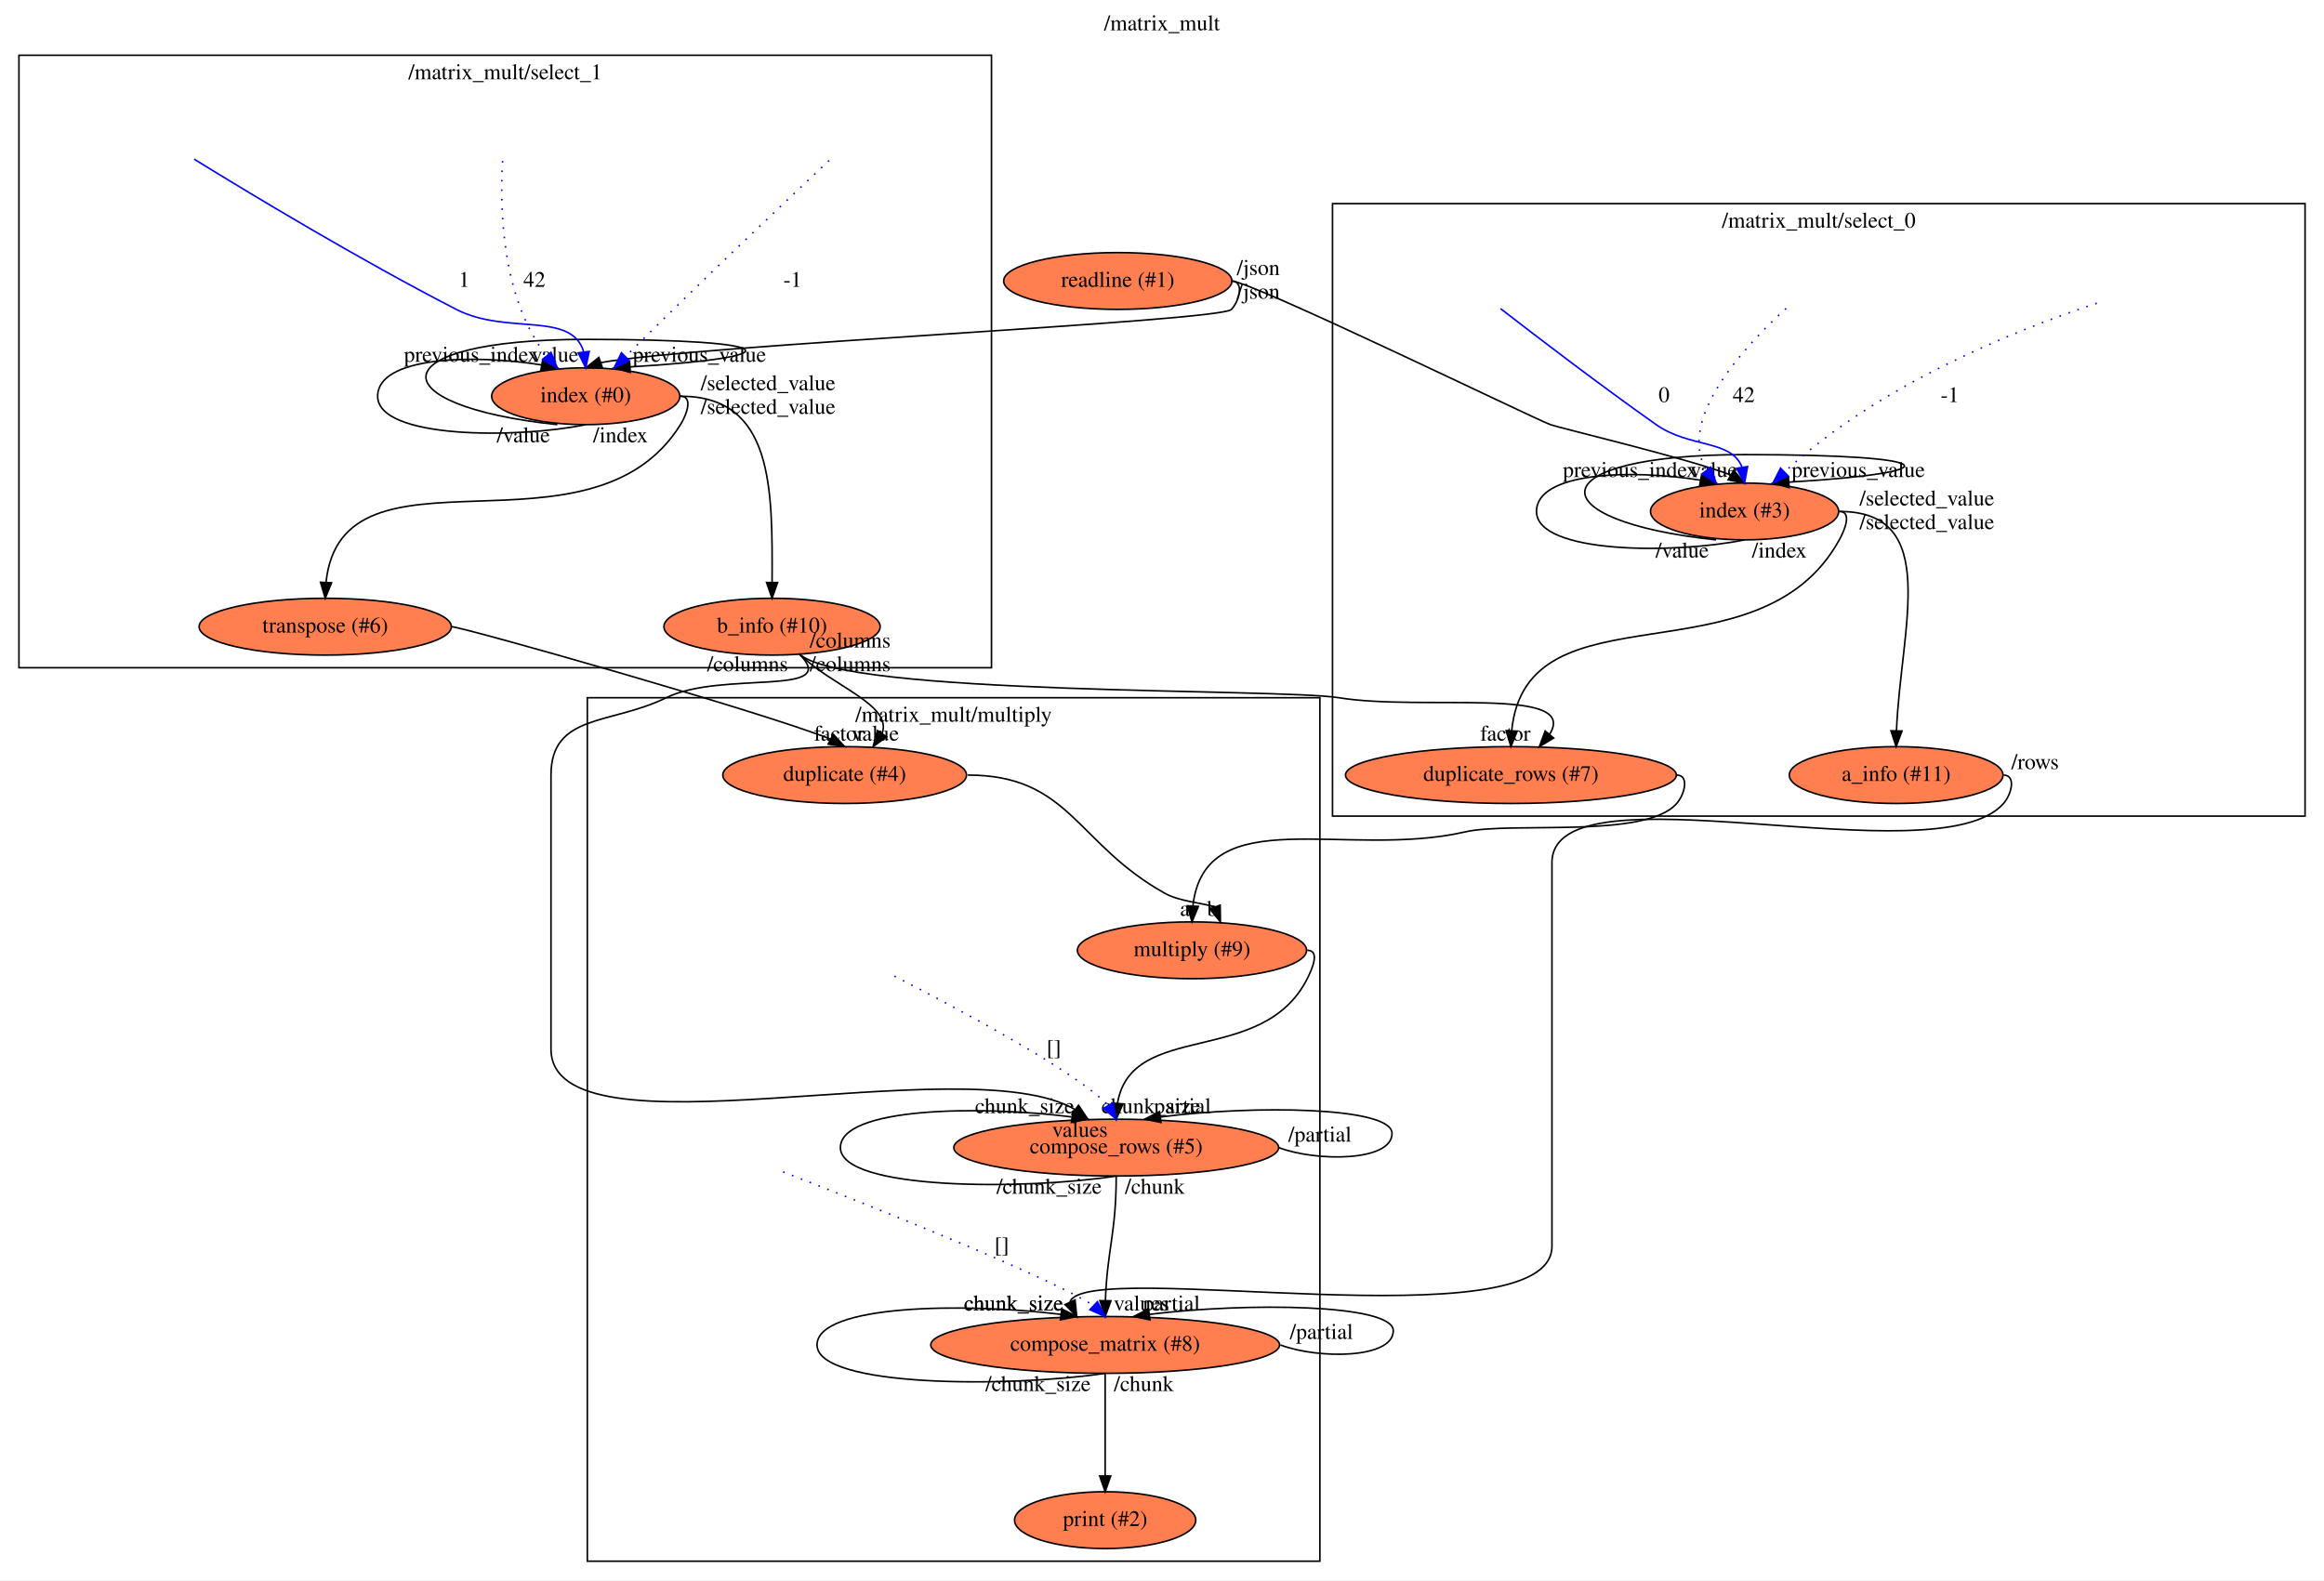
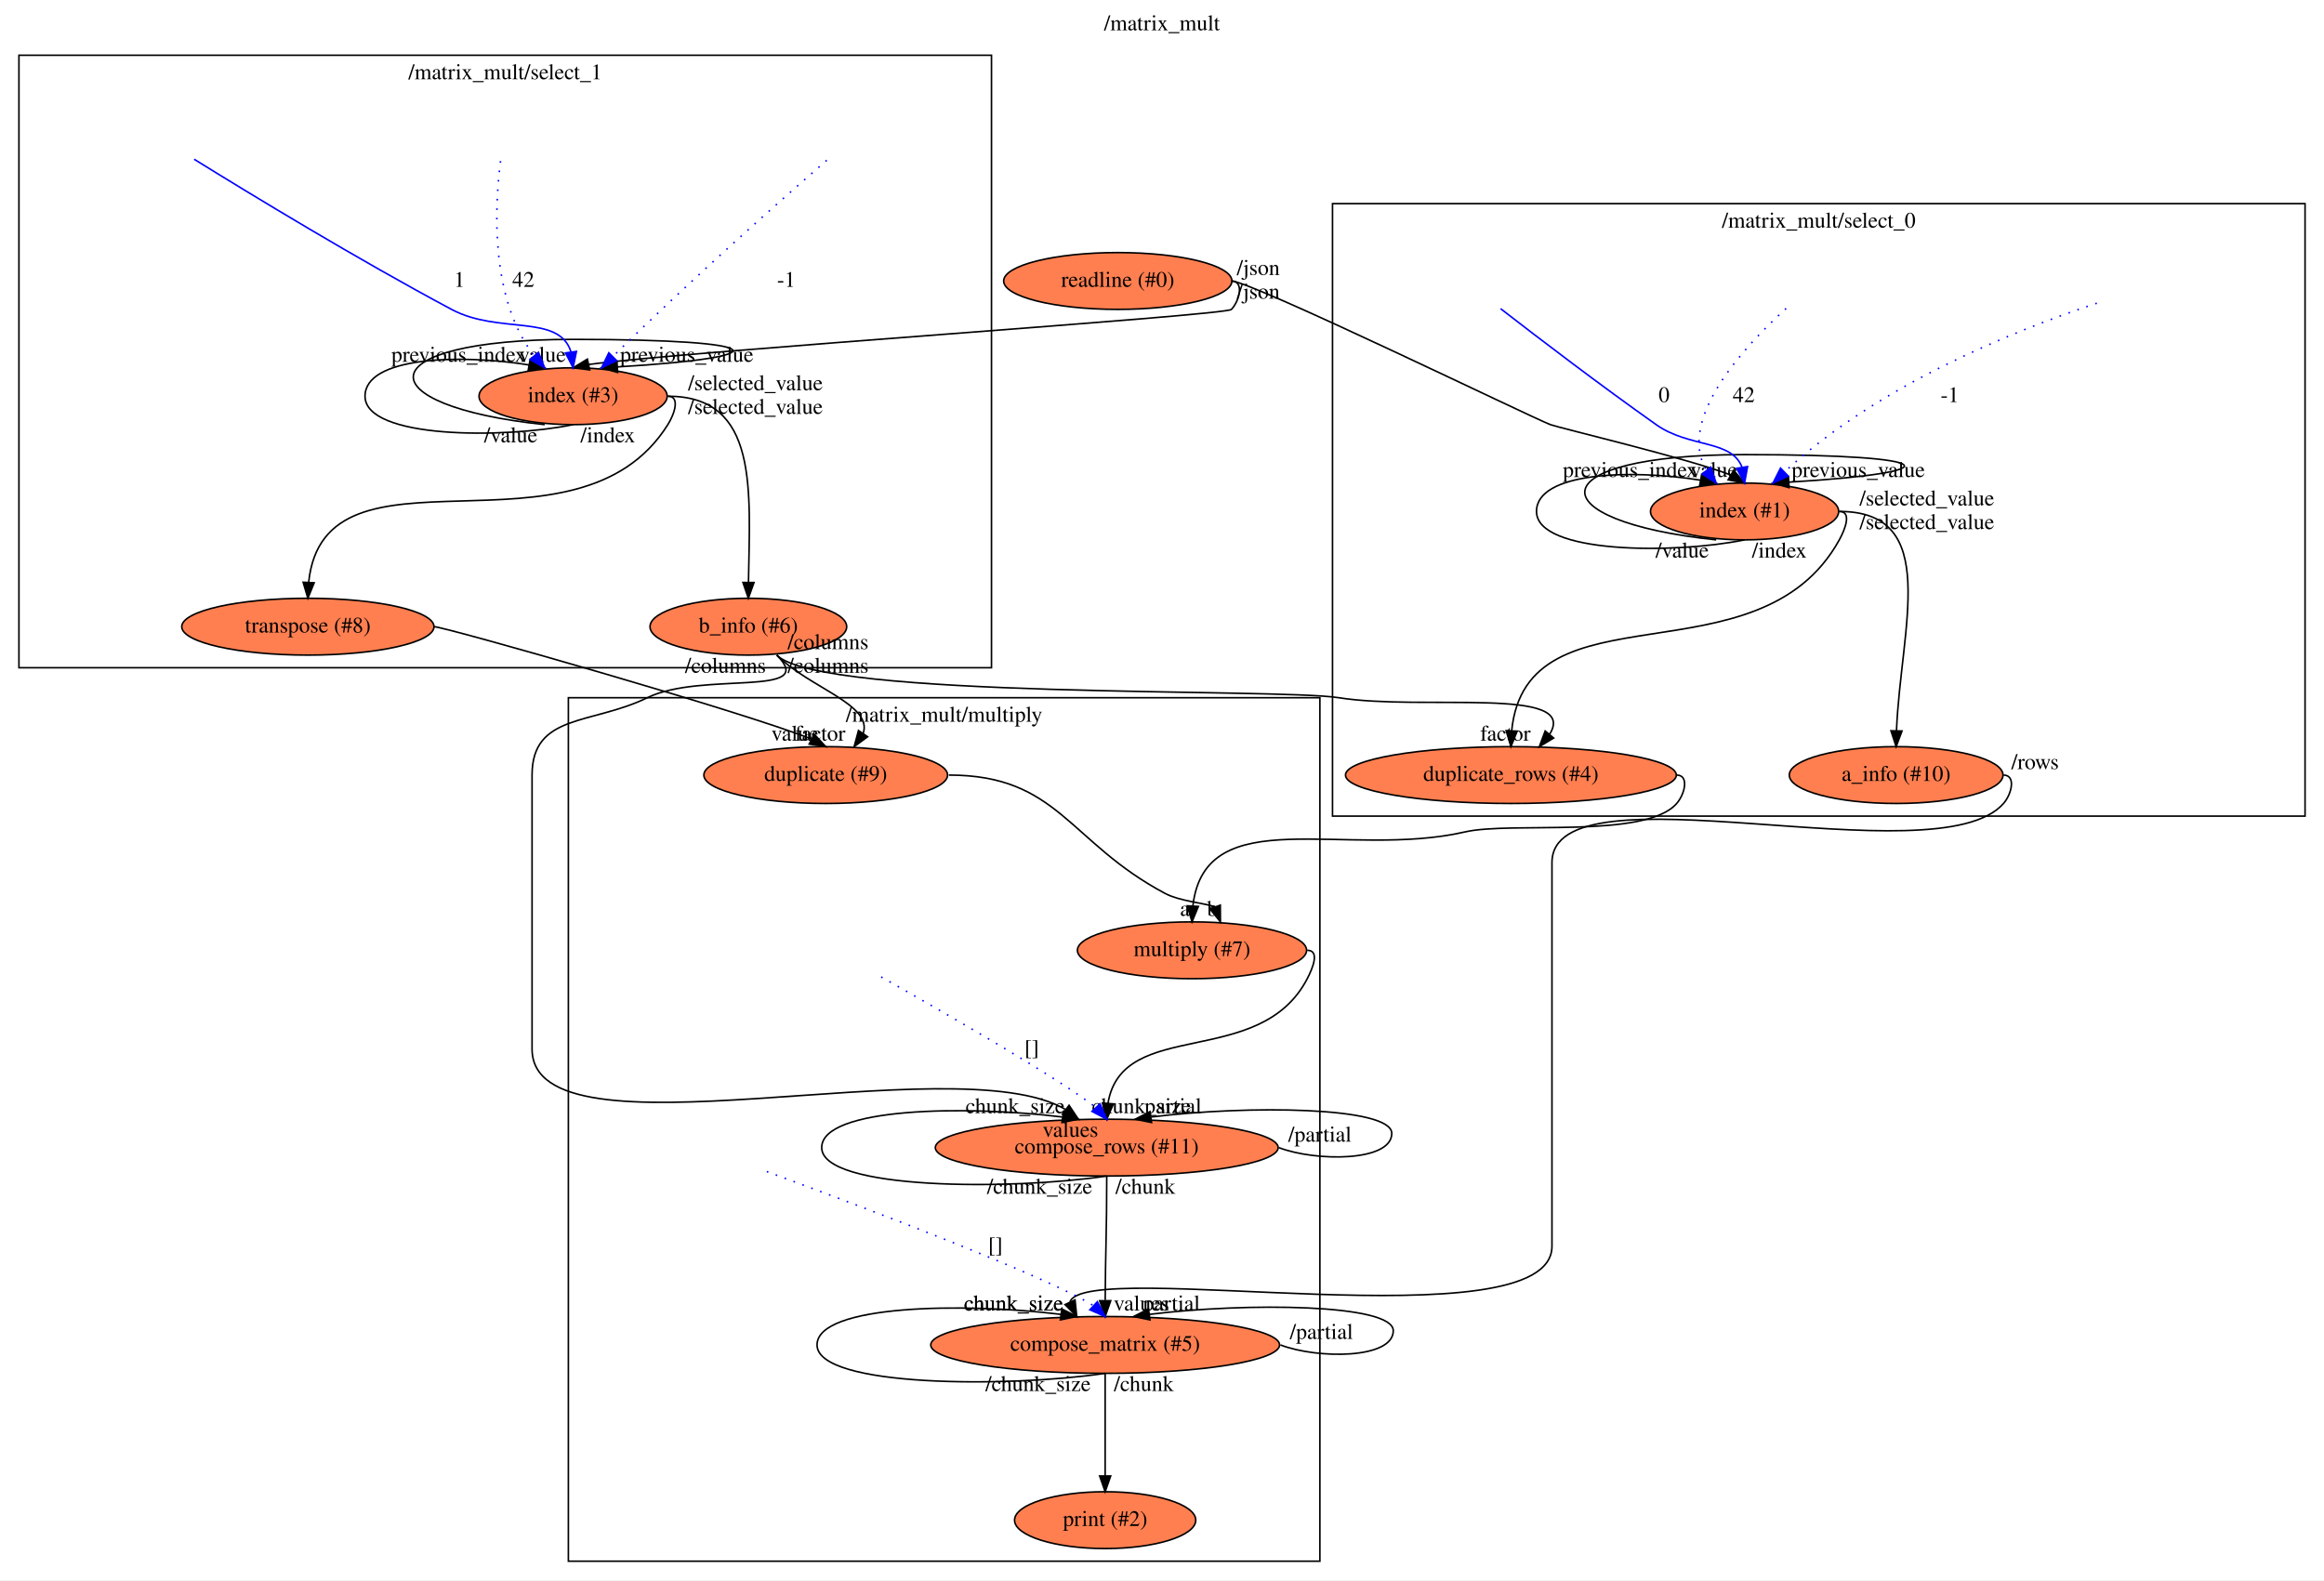
<svg xmlns="http://www.w3.org/2000/svg" xmlns:xlink="http://www.w3.org/1999/xlink" width="1472pt" height="1001pt" viewBox="0.00 0.00 1472.00 1001.00">
  <g id="graph0" class="graph" transform="scale(1 1) rotate(0) translate(4 997)">
    <polygon fill="#ffffff" stroke="transparent" points="-4,4 -4,-997 1468,-997 1468,4 -4,4" />
    <text text-anchor="middle" x="732" y="-977.8" font-family="Times,serif" font-size="14.00" fill="#000000">/matrix_mult</text>
    <g id="clust1" class="cluster">
      <polygon fill="none" stroke="#000000" points="840,-480 840,-868 1456,-868 1456,-480 840,-480" />
      <text text-anchor="middle" x="1148" y="-852.8" font-family="Times,serif" font-size="14.00" fill="#000000">/matrix_mult/select_0</text>
    </g>
    <g id="clust2" class="cluster">
      <polygon fill="none" stroke="#000000" points="8,-574 8,-962 624,-962 624,-574 8,-574" />
      <text text-anchor="middle" x="316" y="-946.8" font-family="Times,serif" font-size="14.00" fill="#000000">/matrix_mult/select_1</text>
    </g>
    <g id="clust3" class="cluster">
-       <polygon fill="none" stroke="#000000" points="368,-8 368,-555 832,-555 832,-8 368,-8" />
-       <text text-anchor="middle" x="600" y="-539.8" font-family="Times,serif" font-size="14.00" fill="#000000">/matrix_mult/multiply</text>
+       <polygon fill="none" stroke="#000000" points="356,-8 356,-555 832,-555 832,-8 356,-8" />
+       <text text-anchor="middle" x="594" y="-539.8" font-family="Times,serif" font-size="14.00" fill="#000000">/matrix_mult/multiply</text>
    </g>
    <g id="node1" class="node">
      <g id="a_node1">
-         <a xlink:href="file:///home/travis/build/andrewdavidmackenzie/flow/flowr/src/lib/flowruntime/stdio/readline.html" xlink:title="readline (#1)">
+         <a xlink:href="file:///home/travis/build/andrewdavidmackenzie/flow/flowr/src/lib/flowruntime/stdio/readline.html" xlink:title="readline (#0)">
          <ellipse fill="#ff7f50" stroke="#000000" cx="704" cy="-819" rx="72.287" ry="18" />
-           <text text-anchor="middle" x="704" y="-815.3" font-family="Times,serif" font-size="14.00" fill="#000000">readline (#1)</text>
+           <text text-anchor="middle" x="704" y="-815.3" font-family="Times,serif" font-size="14.00" fill="#000000">readline (#0)</text>
        </a>
      </g>
    </g>
    <g id="node2" class="node">
      <g id="a_node2">
-         <a xlink:href="file:///home/travis/build/andrewdavidmackenzie/flow/flowstdlib/control/index/index.html" xlink:title="index (#3)">
+         <a xlink:href="file:///home/travis/build/andrewdavidmackenzie/flow/flowstdlib/control/index/index.html" xlink:title="index (#1)">
          <ellipse fill="#ff7f50" stroke="#000000" cx="1101" cy="-673" rx="59.59" ry="18" />
-           <text text-anchor="middle" x="1101" y="-669.3" font-family="Times,serif" font-size="14.00" fill="#000000">index (#3)</text>
+           <text text-anchor="middle" x="1101" y="-669.3" font-family="Times,serif" font-size="14.00" fill="#000000">index (#1)</text>
        </a>
      </g>
    </g>
    <g id="edge1" class="edge">
      <path fill="none" stroke="#000000" d="M776,-819C788.308,-819 966.471,-732.31 978,-728 983.561,-725.921 1065.018,-706.627 1092.226,-696.094" />
      <polygon fill="#000000" stroke="#000000" points="1094.109,-699.048 1101,-691 1090.594,-692.994 1094.109,-699.048" />
      <text text-anchor="middle" x="1081.5" y="-694.8" font-family="Times,serif" font-size="14.00" fill="#000000">value</text>
      <text text-anchor="middle" x="793" y="-822.8" font-family="Times,serif" font-size="14.00" fill="#000000">/json</text>
    </g>
    <g id="node3" class="node">
      <g id="a_node3">
-         <a xlink:href="file:///home/travis/build/andrewdavidmackenzie/flow/flowstdlib/control/index/index.html" xlink:title="index (#0)">
-           <ellipse fill="#ff7f50" stroke="#000000" cx="367" cy="-746" rx="59.59" ry="18" />
-           <text text-anchor="middle" x="367" y="-742.3" font-family="Times,serif" font-size="14.00" fill="#000000">index (#0)</text>
+         <a xlink:href="file:///home/travis/build/andrewdavidmackenzie/flow/flowstdlib/control/index/index.html" xlink:title="index (#3)">
+           <ellipse fill="#ff7f50" stroke="#000000" cx="359" cy="-746" rx="59.59" ry="18" />
+           <text text-anchor="middle" x="359" y="-742.3" font-family="Times,serif" font-size="14.00" fill="#000000">index (#3)</text>
        </a>
      </g>
    </g>
    <g id="edge2" class="edge">
-       <path fill="none" stroke="#000000" d="M776,-819C784,-819 781.396,-806.906 776,-801 769.012,-793.351 437.36,-778.486 376.53,-767.276" />
-       <polygon fill="#000000" stroke="#000000" points="377.595,-763.941 367,-764 375.319,-770.561 377.595,-763.941" />
-       <text text-anchor="middle" x="347.5" y="-767.8" font-family="Times,serif" font-size="14.00" fill="#000000">value</text>
+       <path fill="none" stroke="#000000" d="M776,-819C784,-819 781.401,-806.902 776,-801 772.435,-797.105 431.39,-774.562 368.807,-766.1" />
+       <polygon fill="#000000" stroke="#000000" points="369.511,-762.672 359,-764 368.045,-769.517 369.511,-762.672" />
+       <text text-anchor="middle" x="339.5" y="-767.8" font-family="Times,serif" font-size="14.00" fill="#000000">value</text>
      <text text-anchor="middle" x="793" y="-807.8" font-family="Times,serif" font-size="14.00" fill="#000000">/json</text>
    </g>
    <g id="edge6" class="edge">
      <path fill="none" stroke="#000000" d="M1083,-655C969.205,-667 969.205,-709 1101,-709 1228.805,-709 1232.674,-697.716 1129.022,-691.561" />
      <polygon fill="#000000" stroke="#000000" points="1129.18,-688.064 1119,-691 1128.789,-695.053 1129.18,-688.064" />
      <text text-anchor="middle" x="1173" y="-694.8" font-family="Times,serif" font-size="14.00" fill="#000000">previous_value</text>
      <text text-anchor="middle" x="1061.5" y="-643.8" font-family="Times,serif" font-size="14.00" fill="#000000">/value</text>
    </g>
    <g id="edge7" class="edge">
      <path fill="none" stroke="#000000" d="M1101,-655C1057.068,-646 969.205,-646 969.205,-673 969.205,-698.049 1029.336,-699.859 1073.106,-692.803" />
      <polygon fill="#000000" stroke="#000000" points="1073.79,-696.236 1083,-691 1072.534,-689.35 1073.79,-696.236" />
      <text text-anchor="middle" x="1028.5" y="-694.8" font-family="Times,serif" font-size="14.00" fill="#000000">previous_index</text>
      <text text-anchor="middle" x="1123" y="-643.8" font-family="Times,serif" font-size="14.00" fill="#000000">/index</text>
    </g>
    <g id="node7" class="node">
      <g id="a_node7">
-         <a xlink:href="file:///home/travis/build/andrewdavidmackenzie/flow/flowstdlib/data/info/info.html" xlink:title="a_info (#11)">
+         <a xlink:href="file:///home/travis/build/andrewdavidmackenzie/flow/flowstdlib/data/info/info.html" xlink:title="a_info (#10)">
          <ellipse fill="#ff7f50" stroke="#000000" cx="1197" cy="-506" rx="67.688" ry="18" />
-           <text text-anchor="middle" x="1197" y="-502.3" font-family="Times,serif" font-size="14.00" fill="#000000">a_info (#11)</text>
+           <text text-anchor="middle" x="1197" y="-502.3" font-family="Times,serif" font-size="14.00" fill="#000000">a_info (#10)</text>
        </a>
      </g>
    </g>
    <g id="edge8" class="edge">
      <path fill="none" stroke="#000000" d="M1161,-673C1225.801,-673 1199.898,-599.833 1197.214,-534.06" />
      <polygon fill="#000000" stroke="#000000" points="1200.712,-533.923 1197,-524 1193.714,-534.072 1200.712,-533.923" />
      <text text-anchor="middle" x="1216.5" y="-676.8" font-family="Times,serif" font-size="14.00" fill="#000000">/selected_value</text>
    </g>
    <g id="node8" class="node">
      <g id="a_node8">
-         <a xlink:href="file:///home/travis/build/andrewdavidmackenzie/flow/flowstdlib/data/duplicate_rows/duplicate_rows.html" xlink:title="duplicate_rows (#7)">
+         <a xlink:href="file:///home/travis/build/andrewdavidmackenzie/flow/flowstdlib/data/duplicate_rows/duplicate_rows.html" xlink:title="duplicate_rows (#4)">
          <ellipse fill="#ff7f50" stroke="#000000" cx="953" cy="-506" rx="104.782" ry="18" />
-           <text text-anchor="middle" x="953" y="-502.3" font-family="Times,serif" font-size="14.00" fill="#000000">duplicate_rows (#7)</text>
+           <text text-anchor="middle" x="953" y="-502.3" font-family="Times,serif" font-size="14.00" fill="#000000">duplicate_rows (#4)</text>
        </a>
      </g>
    </g>
    <g id="edge9" class="edge">
      <path fill="none" stroke="#000000" d="M1161,-673C1169,-673 1164.866,-662.004 1161,-655 1109.905,-562.436 962.897,-628.664 953.475,-534.004" />
      <polygon fill="#000000" stroke="#000000" points="956.97,-533.823 953,-524 949.978,-534.155 956.97,-533.823" />
      <text text-anchor="middle" x="1216.5" y="-661.8" font-family="Times,serif" font-size="14.00" fill="#000000">/selected_value</text>
    </g>
    <g id="edge13" class="edge">
-       <path fill="none" stroke="#000000" d="M349,-728C235.205,-740 235.205,-782 367,-782 494.805,-782 498.674,-770.716 395.022,-764.561" />
-       <polygon fill="#000000" stroke="#000000" points="395.18,-761.064 385,-764 394.789,-768.053 395.18,-761.064" />
-       <text text-anchor="middle" x="439" y="-767.8" font-family="Times,serif" font-size="14.00" fill="#000000">previous_value</text>
-       <text text-anchor="middle" x="327.5" y="-716.8" font-family="Times,serif" font-size="14.00" fill="#000000">/value</text>
+       <path fill="none" stroke="#000000" d="M341,-728C227.205,-740 227.205,-782 359,-782 486.805,-782 490.674,-770.716 387.022,-764.561" />
+       <polygon fill="#000000" stroke="#000000" points="387.18,-761.064 377,-764 386.789,-768.053 387.18,-761.064" />
+       <text text-anchor="middle" x="431" y="-767.8" font-family="Times,serif" font-size="14.00" fill="#000000">previous_value</text>
+       <text text-anchor="middle" x="319.5" y="-716.8" font-family="Times,serif" font-size="14.00" fill="#000000">/value</text>
    </g>
    <g id="edge14" class="edge">
-       <path fill="none" stroke="#000000" d="M367,-728C323.068,-719 235.205,-719 235.205,-746 235.205,-771.049 295.336,-772.859 339.106,-765.803" />
-       <polygon fill="#000000" stroke="#000000" points="339.79,-769.236 349,-764 338.534,-762.35 339.79,-769.236" />
-       <text text-anchor="middle" x="294.5" y="-767.8" font-family="Times,serif" font-size="14.00" fill="#000000">previous_index</text>
-       <text text-anchor="middle" x="389" y="-716.8" font-family="Times,serif" font-size="14.00" fill="#000000">/index</text>
+       <path fill="none" stroke="#000000" d="M359,-728C315.068,-719 227.205,-719 227.205,-746 227.205,-771.049 287.336,-772.859 331.106,-765.803" />
+       <polygon fill="#000000" stroke="#000000" points="331.79,-769.236 341,-764 330.534,-762.35 331.79,-769.236" />
+       <text text-anchor="middle" x="286.5" y="-767.8" font-family="Times,serif" font-size="14.00" fill="#000000">previous_index</text>
+       <text text-anchor="middle" x="381" y="-716.8" font-family="Times,serif" font-size="14.00" fill="#000000">/index</text>
    </g>
    <g id="node12" class="node">
      <g id="a_node12">
-         <a xlink:href="file:///home/travis/build/andrewdavidmackenzie/flow/flowstdlib/data/info/info.html" xlink:title="b_info (#10)">
-           <ellipse fill="#ff7f50" stroke="#000000" cx="485" cy="-600" rx="68.489" ry="18" />
-           <text text-anchor="middle" x="485" y="-596.3" font-family="Times,serif" font-size="14.00" fill="#000000">b_info (#10)</text>
+         <a xlink:href="file:///home/travis/build/andrewdavidmackenzie/flow/flowstdlib/data/info/info.html" xlink:title="b_info (#6)">
+           <ellipse fill="#ff7f50" stroke="#000000" cx="470" cy="-600" rx="62.289" ry="18" />
+           <text text-anchor="middle" x="470" y="-596.3" font-family="Times,serif" font-size="14.00" fill="#000000">b_info (#6)</text>
        </a>
      </g>
    </g>
    <g id="edge15" class="edge">
-       <path fill="none" stroke="#000000" d="M427,-746C486.041,-746 485.287,-687.429 485.028,-628.263" />
-       <polygon fill="#000000" stroke="#000000" points="488.528,-627.99 485,-618 481.528,-628.01 488.528,-627.99" />
-       <text text-anchor="middle" x="482.5" y="-749.8" font-family="Times,serif" font-size="14.00" fill="#000000">/selected_value</text>
+       <path fill="none" stroke="#000000" d="M419,-746C476.889,-746 470.906,-686.341 470.079,-628.085" />
+       <polygon fill="#000000" stroke="#000000" points="473.578,-627.972 470,-618 466.578,-628.027 473.578,-627.972" />
+       <text text-anchor="middle" x="474.5" y="-749.8" font-family="Times,serif" font-size="14.00" fill="#000000">/selected_value</text>
    </g>
    <g id="node13" class="node">
      <g id="a_node13">
-         <a xlink:href="file:///home/travis/build/andrewdavidmackenzie/flow/flowstdlib/data/transpose/transpose.html" xlink:title="transpose (#6)">
-           <ellipse fill="#ff7f50" stroke="#000000" cx="202" cy="-600" rx="79.886" ry="18" />
-           <text text-anchor="middle" x="202" y="-596.3" font-family="Times,serif" font-size="14.00" fill="#000000">transpose (#6)</text>
+         <a xlink:href="file:///home/travis/build/andrewdavidmackenzie/flow/flowstdlib/data/transpose/transpose.html" xlink:title="transpose (#8)">
+           <ellipse fill="#ff7f50" stroke="#000000" cx="191" cy="-600" rx="79.886" ry="18" />
+           <text text-anchor="middle" x="191" y="-596.3" font-family="Times,serif" font-size="14.00" fill="#000000">transpose (#8)</text>
        </a>
      </g>
    </g>
    <g id="edge16" class="edge">
-       <path fill="none" stroke="#000000" d="M427,-746C435,-746 431.236,-734.786 427,-728 369.958,-636.618 212.592,-723.338 202.508,-628.13" />
-       <polygon fill="#000000" stroke="#000000" points="205.997,-627.812 202,-618 199.006,-628.163 205.997,-627.812" />
-       <text text-anchor="middle" x="482.5" y="-734.8" font-family="Times,serif" font-size="14.00" fill="#000000">/selected_value</text>
+       <path fill="none" stroke="#000000" d="M419,-746C427,-746 423.254,-734.775 419,-728 361.103,-635.784 201.727,-724.408 191.515,-628.236" />
+       <polygon fill="#000000" stroke="#000000" points="194.998,-627.812 191,-618 188.007,-628.163 194.998,-627.812" />
+       <text text-anchor="middle" x="474.5" y="-734.8" font-family="Times,serif" font-size="14.00" fill="#000000">/selected_value</text>
    </g>
    <g id="edge3" class="edge">
      <path fill="none" stroke="#0000ff" stroke-dasharray="1,5" d="M1127.291,-801.579C1100.124,-776.893 1057.997,-731.154 1076.847,-698.891" />
      <polygon fill="#0000ff" stroke="#0000ff" points="1079.611,-701.038 1083,-691 1074.091,-696.734 1079.611,-701.038" />
      <text text-anchor="middle" x="1100.5" y="-742.3" font-family="Times,serif" font-size="14.00" fill="#000000">42</text>
    </g>
    <g id="edge4" class="edge">
      <path fill="none" stroke="#0000ff" stroke-dasharray="1,5" d="M1324.09,-804.917C1270.973,-787.3 1185.059,-752.646 1126.376,-698.107" />
      <polygon fill="#0000ff" stroke="#0000ff" points="1128.63,-695.419 1119,-691 1123.772,-700.459 1128.63,-695.419" />
      <text text-anchor="middle" x="1231" y="-742.3" font-family="Times,serif" font-size="14.00" fill="#000000">-1</text>
    </g>
    <g id="edge5" class="edge">
      <path fill="none" stroke="#0000ff" d="M946.443,-801.475C970.508,-782.836 1009.99,-752.696 1045,-728 1066.139,-713.088 1092.728,-718.648 1099.418,-700.934" />
      <polygon fill="#0000ff" stroke="#0000ff" points="1102.883,-701.426 1101,-691 1095.97,-700.325 1102.883,-701.426" />
      <text text-anchor="middle" x="1050" y="-742.3" font-family="Times,serif" font-size="14.00" fill="#000000">0</text>
    </g>
    <g id="node16" class="node">
      <g id="a_node16">
-         <a xlink:href="file:///home/travis/build/andrewdavidmackenzie/flow/flowstdlib/data/accumulate/accumulate.html" xlink:title="compose_matrix (#8)">
+         <a xlink:href="file:///home/travis/build/andrewdavidmackenzie/flow/flowstdlib/data/accumulate/accumulate.html" xlink:title="compose_matrix (#5)">
          <ellipse fill="#ff7f50" stroke="#000000" cx="696" cy="-145" rx="110.48" ry="18" />
-           <text text-anchor="middle" x="696" y="-141.3" font-family="Times,serif" font-size="14.00" fill="#000000">compose_matrix (#8)</text>
+           <text text-anchor="middle" x="696" y="-141.3" font-family="Times,serif" font-size="14.00" fill="#000000">compose_matrix (#5)</text>
        </a>
      </g>
    </g>
    <g id="edge20" class="edge">
      <path fill="none" stroke="#000000" d="M1265,-506C1273,-506 1270.276,-494.013 1265,-488 1222.724,-439.818 979,-514.6 979,-450.5 979,-450.5 979,-450.5 979,-207.5 979,-145.167 682.561,-200.575 673.701,-172.154" />
      <polygon fill="#000000" stroke="#000000" points="676.917,-173.539 678,-163 670.581,-170.564 676.917,-173.539" />
      <text text-anchor="middle" x="638" y="-166.8" font-family="Times,serif" font-size="14.00" fill="#000000">chunk_size</text>
      <text text-anchor="middle" x="1285" y="-509.8" font-family="Times,serif" font-size="14.00" fill="#000000">/rows</text>
    </g>
    <g id="node17" class="node">
      <g id="a_node17">
-         <a xlink:href="file:///home/travis/build/andrewdavidmackenzie/flow/flowstdlib/data/multiply_row/multiply_row.html" xlink:title="multiply (#9)">
+         <a xlink:href="file:///home/travis/build/andrewdavidmackenzie/flow/flowstdlib/data/multiply_row/multiply_row.html" xlink:title="multiply (#7)">
          <ellipse fill="#ff7f50" stroke="#000000" cx="751" cy="-395" rx="72.588" ry="18" />
-           <text text-anchor="middle" x="751" y="-391.3" font-family="Times,serif" font-size="14.00" fill="#000000">multiply (#9)</text>
+           <text text-anchor="middle" x="751" y="-391.3" font-family="Times,serif" font-size="14.00" fill="#000000">multiply (#7)</text>
        </a>
      </g>
    </g>
    <g id="edge21" class="edge">
      <path fill="none" stroke="#000000" d="M1058,-506C1066,-506 1063.267,-494.022 1058,-488 1038.219,-465.385 953.282,-476.73 924,-470 848.646,-452.682 759.424,-490.295 751.56,-423.182" />
      <polygon fill="#000000" stroke="#000000" points="755.044,-422.793 751,-413 748.054,-423.177 755.044,-422.793" />
      <text text-anchor="middle" x="746.5" y="-416.8" font-family="Times,serif" font-size="14.00" fill="#000000">a</text>
    </g>
    <g id="edge10" class="edge">
-       <path fill="none" stroke="#0000ff" stroke-dasharray="1,5" d="M314.322,-895C312.608,-865.945 313.45,-808.293 342.029,-771.876" />
-       <polygon fill="#0000ff" stroke="#0000ff" points="344.993,-773.808 349,-764 339.751,-769.169 344.993,-773.808" />
-       <text text-anchor="middle" x="334.5" y="-815.3" font-family="Times,serif" font-size="14.00" fill="#000000">42</text>
+       <path fill="none" stroke="#0000ff" stroke-dasharray="1,5" d="M313.038,-894.928C309.307,-865.768 306.384,-807.962 334.158,-771.809" />
+       <polygon fill="#0000ff" stroke="#0000ff" points="337.043,-773.828 341,-764 331.778,-769.215 337.043,-773.828" />
+       <text text-anchor="middle" x="327.5" y="-815.3" font-family="Times,serif" font-size="14.00" fill="#000000">42</text>
    </g>
    <g id="edge11" class="edge">
-       <path fill="none" stroke="#0000ff" stroke-dasharray="1,5" d="M521.16,-895.345C493.188,-869.037 438.94,-817.644 392.143,-771.122" />
-       <polygon fill="#0000ff" stroke="#0000ff" points="394.553,-768.582 385,-764 389.611,-773.539 394.553,-768.582" />
-       <text text-anchor="middle" x="498" y="-815.3" font-family="Times,serif" font-size="14.00" fill="#000000">-1</text>
+       <path fill="none" stroke="#0000ff" stroke-dasharray="1,5" d="M519.642,-895.441C489.782,-869.468 432.437,-818.749 384.331,-771.281" />
+       <polygon fill="#0000ff" stroke="#0000ff" points="386.562,-768.564 377,-764 381.629,-773.53 386.562,-768.564" />
+       <text text-anchor="middle" x="494" y="-815.3" font-family="Times,serif" font-size="14.00" fill="#000000">-1</text>
    </g>
    <g id="edge12" class="edge">
-       <path fill="none" stroke="#0000ff" d="M118.998,-896.156C155.878,-873.421 224.361,-832.173 285,-801 317.087,-784.505 358.033,-800.207 365.725,-774.055" />
-       <polygon fill="#0000ff" stroke="#0000ff" points="369.214,-774.361 367,-764 362.269,-773.48 369.214,-774.361" />
-       <text text-anchor="middle" x="290" y="-815.3" font-family="Times,serif" font-size="14.00" fill="#000000">1</text>
+       <path fill="none" stroke="#0000ff" d="M118.961,-896.128C155.421,-873.538 222.716,-832.643 282,-801 311.963,-785.007 349.935,-798.401 357.611,-774.227" />
+       <polygon fill="#0000ff" stroke="#0000ff" points="361.122,-774.38 359,-764 354.186,-773.438 361.122,-774.38" />
+       <text text-anchor="middle" x="287" y="-815.3" font-family="Times,serif" font-size="14.00" fill="#000000">1</text>
    </g>
    <g id="edge18" class="edge">
-       <path fill="none" stroke="#000000" d="M502,-583C528.96,-556.04 806.363,-561.095 844,-555 897.322,-546.365 996.777,-562.501 977.486,-531.801" />
-       <polygon fill="#000000" stroke="#000000" points="980.085,-529.452 971,-524 974.702,-533.927 980.085,-529.452" />
+       <path fill="none" stroke="#000000" d="M488,-582C516.05,-553.95 804.822,-561.224 844,-555 897.347,-546.525 996.78,-562.524 977.486,-531.803" />
+       <polygon fill="#000000" stroke="#000000" points="980.084,-529.453 971,-524 974.701,-533.927 980.084,-529.453" />
      <text text-anchor="middle" x="949.5" y="-527.8" font-family="Times,serif" font-size="14.00" fill="#000000">factor</text>
-       <text text-anchor="middle" x="534.5" y="-571.8" font-family="Times,serif" font-size="14.00" fill="#000000">/columns</text>
+       <text text-anchor="middle" x="455.5" y="-570.8" font-family="Times,serif" font-size="14.00" fill="#000000">/columns</text>
    </g>
    <g id="node14" class="node">
      <g id="a_node14">
-         <a xlink:href="file:///home/travis/build/andrewdavidmackenzie/flow/flowstdlib/data/duplicate/duplicate.html" xlink:title="duplicate (#4)">
-           <ellipse fill="#ff7f50" stroke="#000000" cx="531" cy="-506" rx="77.187" ry="18" />
-           <text text-anchor="middle" x="531" y="-502.3" font-family="Times,serif" font-size="14.00" fill="#000000">duplicate (#4)</text>
+         <a xlink:href="file:///home/travis/build/andrewdavidmackenzie/flow/flowstdlib/data/duplicate/duplicate.html" xlink:title="duplicate (#9)">
+           <ellipse fill="#ff7f50" stroke="#000000" cx="519" cy="-506" rx="77.187" ry="18" />
+           <text text-anchor="middle" x="519" y="-502.3" font-family="Times,serif" font-size="14.00" fill="#000000">duplicate (#9)</text>
        </a>
      </g>
    </g>
    <g id="edge17" class="edge">
-       <path fill="none" stroke="#000000" d="M502,-583C522.743,-562.257 561.32,-550.792 554.759,-532.369" />
-       <polygon fill="#000000" stroke="#000000" points="557.552,-530.254 549,-524 551.786,-534.222 557.552,-530.254" />
-       <text text-anchor="middle" x="527.5" y="-527.8" font-family="Times,serif" font-size="14.00" fill="#000000">factor</text>
-       <text text-anchor="middle" x="469.5" y="-571.8" font-family="Times,serif" font-size="14.00" fill="#000000">/columns</text>
+       <path fill="none" stroke="#000000" d="M488,-582C508.879,-561.121 549.005,-550.643 542.724,-532.364" />
+       <polygon fill="#000000" stroke="#000000" points="545.536,-530.276 537,-524 539.759,-534.229 545.536,-530.276" />
+       <text text-anchor="middle" x="515.5" y="-527.8" font-family="Times,serif" font-size="14.00" fill="#000000">factor</text>
+       <text text-anchor="middle" x="520.5" y="-570.8" font-family="Times,serif" font-size="14.00" fill="#000000">/columns</text>
    </g>
    <g id="node15" class="node">
      <g id="a_node15">
-         <a xlink:href="file:///home/travis/build/andrewdavidmackenzie/flow/flowstdlib/data/accumulate/accumulate.html" xlink:title="compose_rows (#5)">
-           <ellipse fill="#ff7f50" stroke="#000000" cx="703" cy="-270" rx="102.882" ry="18" />
-           <text text-anchor="middle" x="703" y="-266.3" font-family="Times,serif" font-size="14.00" fill="#000000">compose_rows (#5)</text>
+         <a xlink:href="file:///home/travis/build/andrewdavidmackenzie/flow/flowstdlib/data/accumulate/accumulate.html" xlink:title="compose_rows (#11)">
+           <ellipse fill="#ff7f50" stroke="#000000" cx="697" cy="-270" rx="108.581" ry="18" />
+           <text text-anchor="middle" x="697" y="-266.3" font-family="Times,serif" font-size="14.00" fill="#000000">compose_rows (#11)</text>
        </a>
      </g>
    </g>
    <g id="edge19" class="edge">
-       <path fill="none" stroke="#000000" d="M502,-583C529.827,-555.173 453.324,-572.345 418,-555 382.925,-537.777 345,-545.076 345,-506 345,-506 345,-506 345,-332.5 345,-259.574 607.058,-334.825 676.809,-294.197" />
-       <polygon fill="#000000" stroke="#000000" points="679.137,-296.825 685,-288 674.913,-291.242 679.137,-296.825" />
-       <text text-anchor="middle" x="645" y="-291.8" font-family="Times,serif" font-size="14.00" fill="#000000">chunk_size</text>
-       <text text-anchor="middle" x="534.5" y="-586.8" font-family="Times,serif" font-size="14.00" fill="#000000">/columns</text>
+       <path fill="none" stroke="#000000" d="M488,-582C515.131,-554.869 440.472,-571.849 406,-555 370.893,-537.841 333,-545.076 333,-506 333,-506 333,-506 333,-332.5 333,-258.309 599.698,-335.573 670.666,-294.3" />
+       <polygon fill="#000000" stroke="#000000" points="673.134,-296.823 679,-288 668.912,-291.239 673.134,-296.823" />
+       <text text-anchor="middle" x="639" y="-291.8" font-family="Times,serif" font-size="14.00" fill="#000000">chunk_size</text>
+       <text text-anchor="middle" x="520.5" y="-585.8" font-family="Times,serif" font-size="14.00" fill="#000000">/columns</text>
    </g>
    <g id="edge22" class="edge">
-       <path fill="none" stroke="#000000" d="M282,-600C288.398,-600 478.394,-546.167 522.097,-528.752" />
-       <polygon fill="#000000" stroke="#000000" points="523.826,-531.797 531,-524 520.53,-525.621 523.826,-531.797" />
-       <text text-anchor="middle" x="550.5" y="-527.8" font-family="Times,serif" font-size="14.00" fill="#000000">value</text>
+       <path fill="none" stroke="#000000" d="M271,-600C277.375,-600 466.606,-546.147 510.133,-528.745" />
+       <polygon fill="#000000" stroke="#000000" points="511.834,-531.804 519,-524 508.532,-525.632 511.834,-531.804" />
+       <text text-anchor="middle" x="499.5" y="-527.8" font-family="Times,serif" font-size="14.00" fill="#000000">value</text>
    </g>
    <g id="edge23" class="edge">
-       <path fill="none" stroke="#000000" d="M609,-506C673.788,-506 677.384,-462.499 734,-431 742.837,-426.083 757.288,-424.969 765.519,-422.515" />
-       <polygon fill="#000000" stroke="#000000" points="768.851,-423.594 769,-413 762.277,-421.188 768.851,-423.594" />
+       <path fill="none" stroke="#000000" d="M597,-506C666.416,-506 672.685,-463.543 734,-431 742.933,-426.259 757.369,-425.118 765.57,-422.608" />
+       <polygon fill="#000000" stroke="#000000" points="768.934,-423.595 769,-413 762.341,-421.241 768.934,-423.595" />
      <text text-anchor="middle" x="764" y="-416.8" font-family="Times,serif" font-size="14.00" fill="#000000">b</text>
    </g>
    <g id="edge26" class="edge">
-       <path fill="none" stroke="#000000" d="M806,-270C829.691,-261 877.691,-261 877.691,-279 877.691,-295.981 790.068,-296.942 731.257,-289.441" />
-       <polygon fill="#000000" stroke="#000000" points="731.39,-285.925 721,-288 730.416,-292.857 731.39,-285.925" />
-       <text text-anchor="middle" x="745" y="-291.8" font-family="Times,serif" font-size="14.00" fill="#000000">partial</text>
+       <path fill="none" stroke="#000000" d="M806,-270C829.54,-261 877.54,-261 877.54,-279 877.54,-296.016 786.07,-296.946 725.228,-289.394" />
+       <polygon fill="#000000" stroke="#000000" points="725.381,-285.883 715,-288 724.436,-292.819 725.381,-285.883" />
+       <text text-anchor="middle" x="739" y="-291.8" font-family="Times,serif" font-size="14.00" fill="#000000">partial</text>
      <text text-anchor="middle" x="832" y="-273.8" font-family="Times,serif" font-size="14.00" fill="#000000">/partial</text>
    </g>
    <g id="edge27" class="edge">
-       <path fill="none" stroke="#000000" d="M703,-252C644.77,-243 528.309,-243 528.309,-270 528.309,-295.471 615.932,-296.913 674.743,-289.439" />
-       <polygon fill="#000000" stroke="#000000" points="675.583,-292.856 685,-288 674.611,-285.924 675.583,-292.856" />
-       <text text-anchor="middle" x="725" y="-291.8" font-family="Times,serif" font-size="14.00" fill="#000000">chunk_size</text>
-       <text text-anchor="middle" x="660.5" y="-240.8" font-family="Times,serif" font-size="14.00" fill="#000000">/chunk_size</text>
+       <path fill="none" stroke="#000000" d="M697,-252C636.82,-243 516.46,-243 516.46,-270 516.46,-295.523 607.93,-296.919 668.772,-289.393" />
+       <polygon fill="#000000" stroke="#000000" points="669.564,-292.817 679,-288 668.619,-285.881 669.564,-292.817" />
+       <text text-anchor="middle" x="719" y="-291.8" font-family="Times,serif" font-size="14.00" fill="#000000">chunk_size</text>
+       <text text-anchor="middle" x="654.5" y="-240.8" font-family="Times,serif" font-size="14.00" fill="#000000">/chunk_size</text>
    </g>
    <g id="edge28" class="edge">
-       <path fill="none" stroke="#000000" d="M703,-252C703,-215.887 697.201,-204.653 696.159,-173.011" />
-       <polygon fill="#000000" stroke="#000000" points="699.659,-172.943 696,-163 692.66,-173.054 699.659,-172.943" />
+       <path fill="none" stroke="#000000" d="M697,-252C697,-216.15 696.179,-204.672 696.025,-173.392" />
+       <polygon fill="#000000" stroke="#000000" points="699.524,-172.992 696,-163 692.524,-173.008 699.524,-172.992" />
      <text text-anchor="middle" x="719" y="-166.8" font-family="Times,serif" font-size="14.00" fill="#000000">values</text>
-       <text text-anchor="middle" x="727.5" y="-240.8" font-family="Times,serif" font-size="14.00" fill="#000000">/chunk</text>
+       <text text-anchor="middle" x="721.5" y="-240.8" font-family="Times,serif" font-size="14.00" fill="#000000">/chunk</text>
    </g>
    <g id="edge30" class="edge">
      <path fill="none" stroke="#000000" d="M807,-145C830.49,-136 878.49,-136 878.49,-154 878.49,-171.051 785.475,-171.95 723.959,-164.347" />
      <polygon fill="#000000" stroke="#000000" points="724.379,-160.872 714,-163 723.44,-167.809 724.379,-160.872" />
      <text text-anchor="middle" x="738" y="-166.8" font-family="Times,serif" font-size="14.00" fill="#000000">partial</text>
      <text text-anchor="middle" x="833" y="-148.8" font-family="Times,serif" font-size="14.00" fill="#000000">/partial</text>
    </g>
    <g id="edge31" class="edge">
      <path fill="none" stroke="#000000" d="M696,-127C635.17,-118 513.51,-118 513.51,-145 513.51,-170.576 606.525,-171.925 668.041,-164.346" />
      <polygon fill="#000000" stroke="#000000" points="668.559,-167.808 678,-163 667.621,-160.871 668.559,-167.808" />
      <text text-anchor="middle" x="638" y="-166.8" font-family="Times,serif" font-size="14.00" fill="#000000">chunk_size</text>
      <text text-anchor="middle" x="653.5" y="-115.8" font-family="Times,serif" font-size="14.00" fill="#000000">/chunk_size</text>
    </g>
    <g id="node20" class="node">
      <g id="a_node20">
        <a xlink:href="file:///home/travis/build/andrewdavidmackenzie/flow/flowr/src/lib/flowruntime/stdio/stdout.html" xlink:title="print (#2)">
          <ellipse fill="#ff7f50" stroke="#000000" cx="696" cy="-34" rx="57.391" ry="18" />
          <text text-anchor="middle" x="696" y="-30.3" font-family="Times,serif" font-size="14.00" fill="#000000">print (#2)</text>
        </a>
      </g>
    </g>
    <g id="edge32" class="edge">
      <path fill="none" stroke="#000000" d="M696,-127C696,-97.312 696,-87.455 696,-62.106" />
      <polygon fill="#000000" stroke="#000000" points="699.5,-62 696,-52 692.5,-62 699.5,-62" />
      <text text-anchor="middle" x="720.5" y="-115.8" font-family="Times,serif" font-size="14.00" fill="#000000">/chunk</text>
    </g>
    <g id="edge24" class="edge">
-       <path fill="none" stroke="#000000" d="M824,-395C832,-395 827.611,-384.139 824,-377 795.515,-320.687 712.757,-350.965 703.79,-298.051" />
-       <polygon fill="#000000" stroke="#000000" points="707.273,-297.695 703,-288 700.295,-298.244 707.273,-297.695" />
-       <text text-anchor="middle" x="680" y="-276.8" font-family="Times,serif" font-size="14.00" fill="#000000">values</text>
+       <path fill="none" stroke="#000000" d="M824,-395C832,-395 827.693,-384.097 824,-377 793.864,-319.081 706.863,-352.878 697.771,-298.018" />
+       <polygon fill="#000000" stroke="#000000" points="701.257,-297.702 697,-288 694.278,-298.239 701.257,-297.702" />
+       <text text-anchor="middle" x="674" y="-276.8" font-family="Times,serif" font-size="14.00" fill="#000000">values</text>
    </g>
    <g id="edge25" class="edge">
-       <path fill="none" stroke="#0000ff" stroke-dasharray="1,5" d="M562.54,-378.643C605.411,-356.654 677.725,-317.905 697.732,-296.938" />
-       <polygon fill="#0000ff" stroke="#0000ff" points="700.938,-298.392 703,-288 694.907,-294.838 700.938,-298.392" />
-       <text text-anchor="middle" x="663.5" y="-328.8" font-family="Times,serif" font-size="14.00" fill="#000000">[]</text>
+       <path fill="none" stroke="#0000ff" stroke-dasharray="1,5" d="M554.134,-378.119C595.568,-354.709 667.563,-313.263 690.071,-295.445" />
+       <polygon fill="#0000ff" stroke="#0000ff" points="692.75,-297.705 697,-288 687.625,-292.936 692.75,-297.705" />
+       <text text-anchor="middle" x="649.5" y="-328.8" font-family="Times,serif" font-size="14.00" fill="#000000">[]</text>
    </g>
    <g id="edge29" class="edge">
-       <path fill="none" stroke="#0000ff" stroke-dasharray="1,5" d="M492.018,-254.628C551.506,-231.526 659.395,-188.585 688.562,-169.983" />
-       <polygon fill="#0000ff" stroke="#0000ff" points="691.105,-172.396 696,-163 686.314,-167.293 691.105,-172.396" />
-       <text text-anchor="middle" x="630.5" y="-203.8" font-family="Times,serif" font-size="14.00" fill="#000000">[]</text>
+       <path fill="none" stroke="#0000ff" stroke-dasharray="1,5" d="M481.701,-254.823C544.323,-231.771 658.532,-188.637 688.59,-169.893" />
+       <polygon fill="#0000ff" stroke="#0000ff" points="691.062,-172.374 696,-163 686.294,-167.249 691.062,-172.374" />
+       <text text-anchor="middle" x="626.5" y="-203.8" font-family="Times,serif" font-size="14.00" fill="#000000">[]</text>
    </g>
  </g>
</svg>
